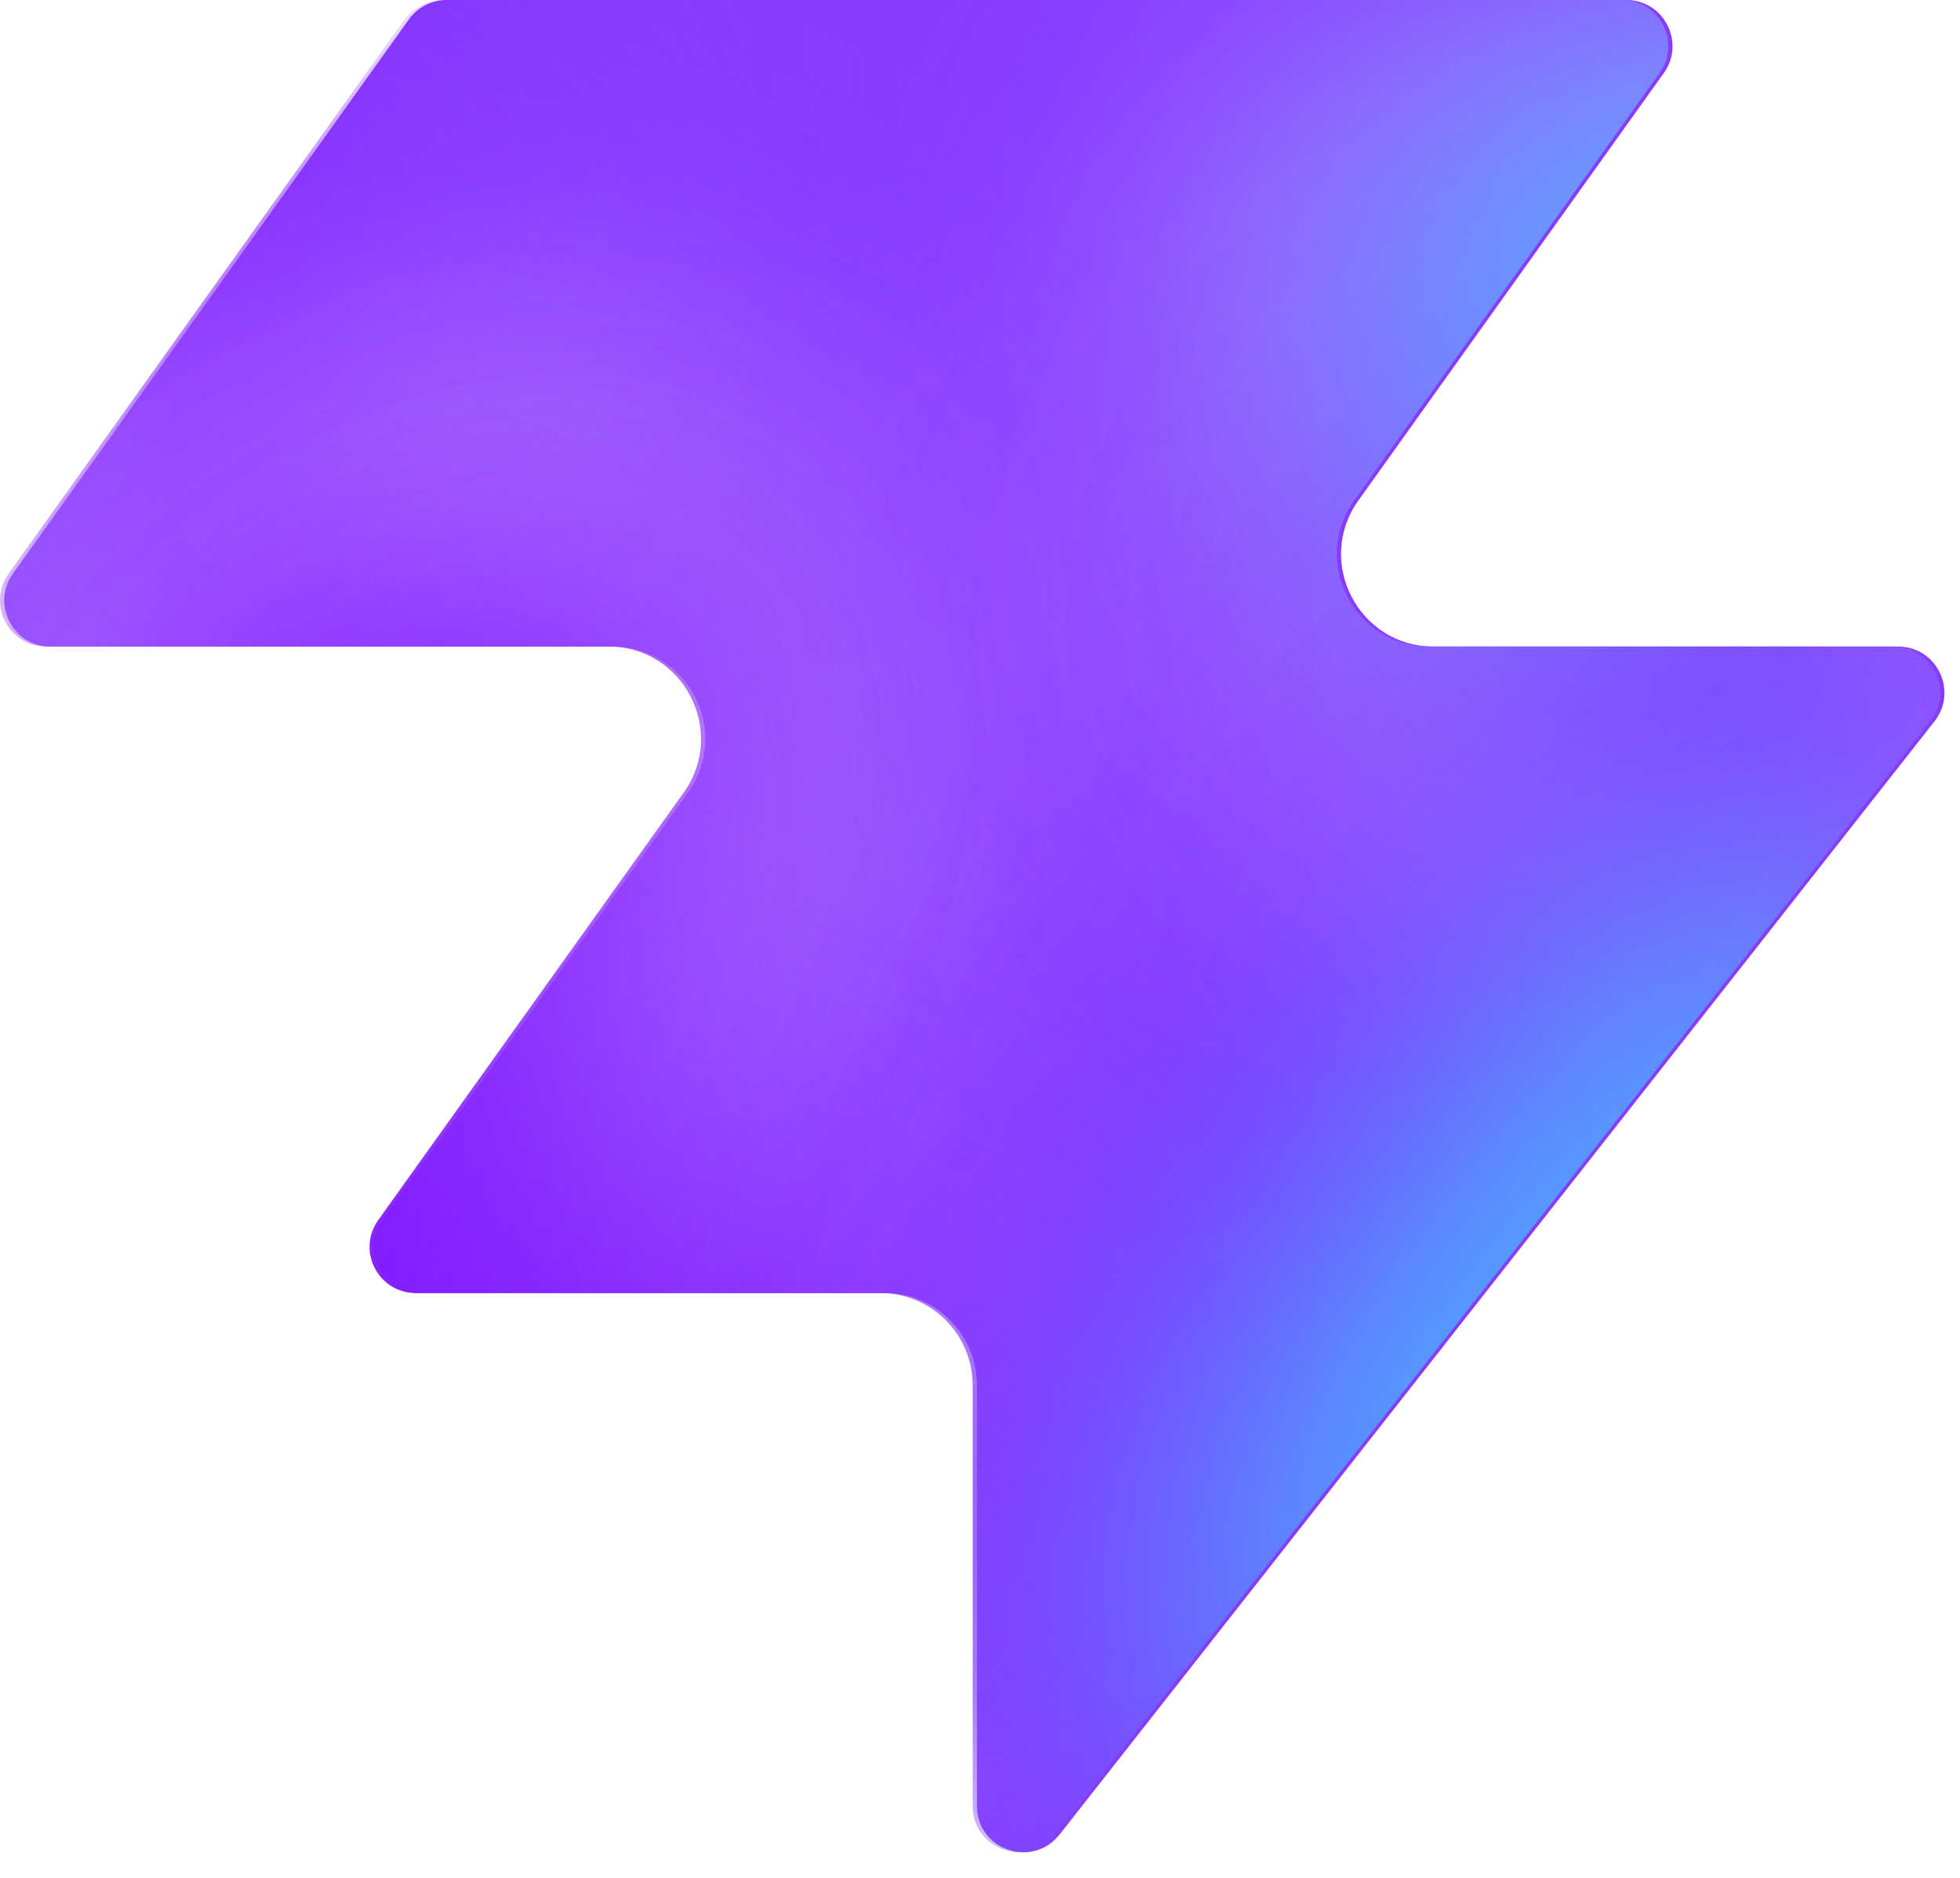
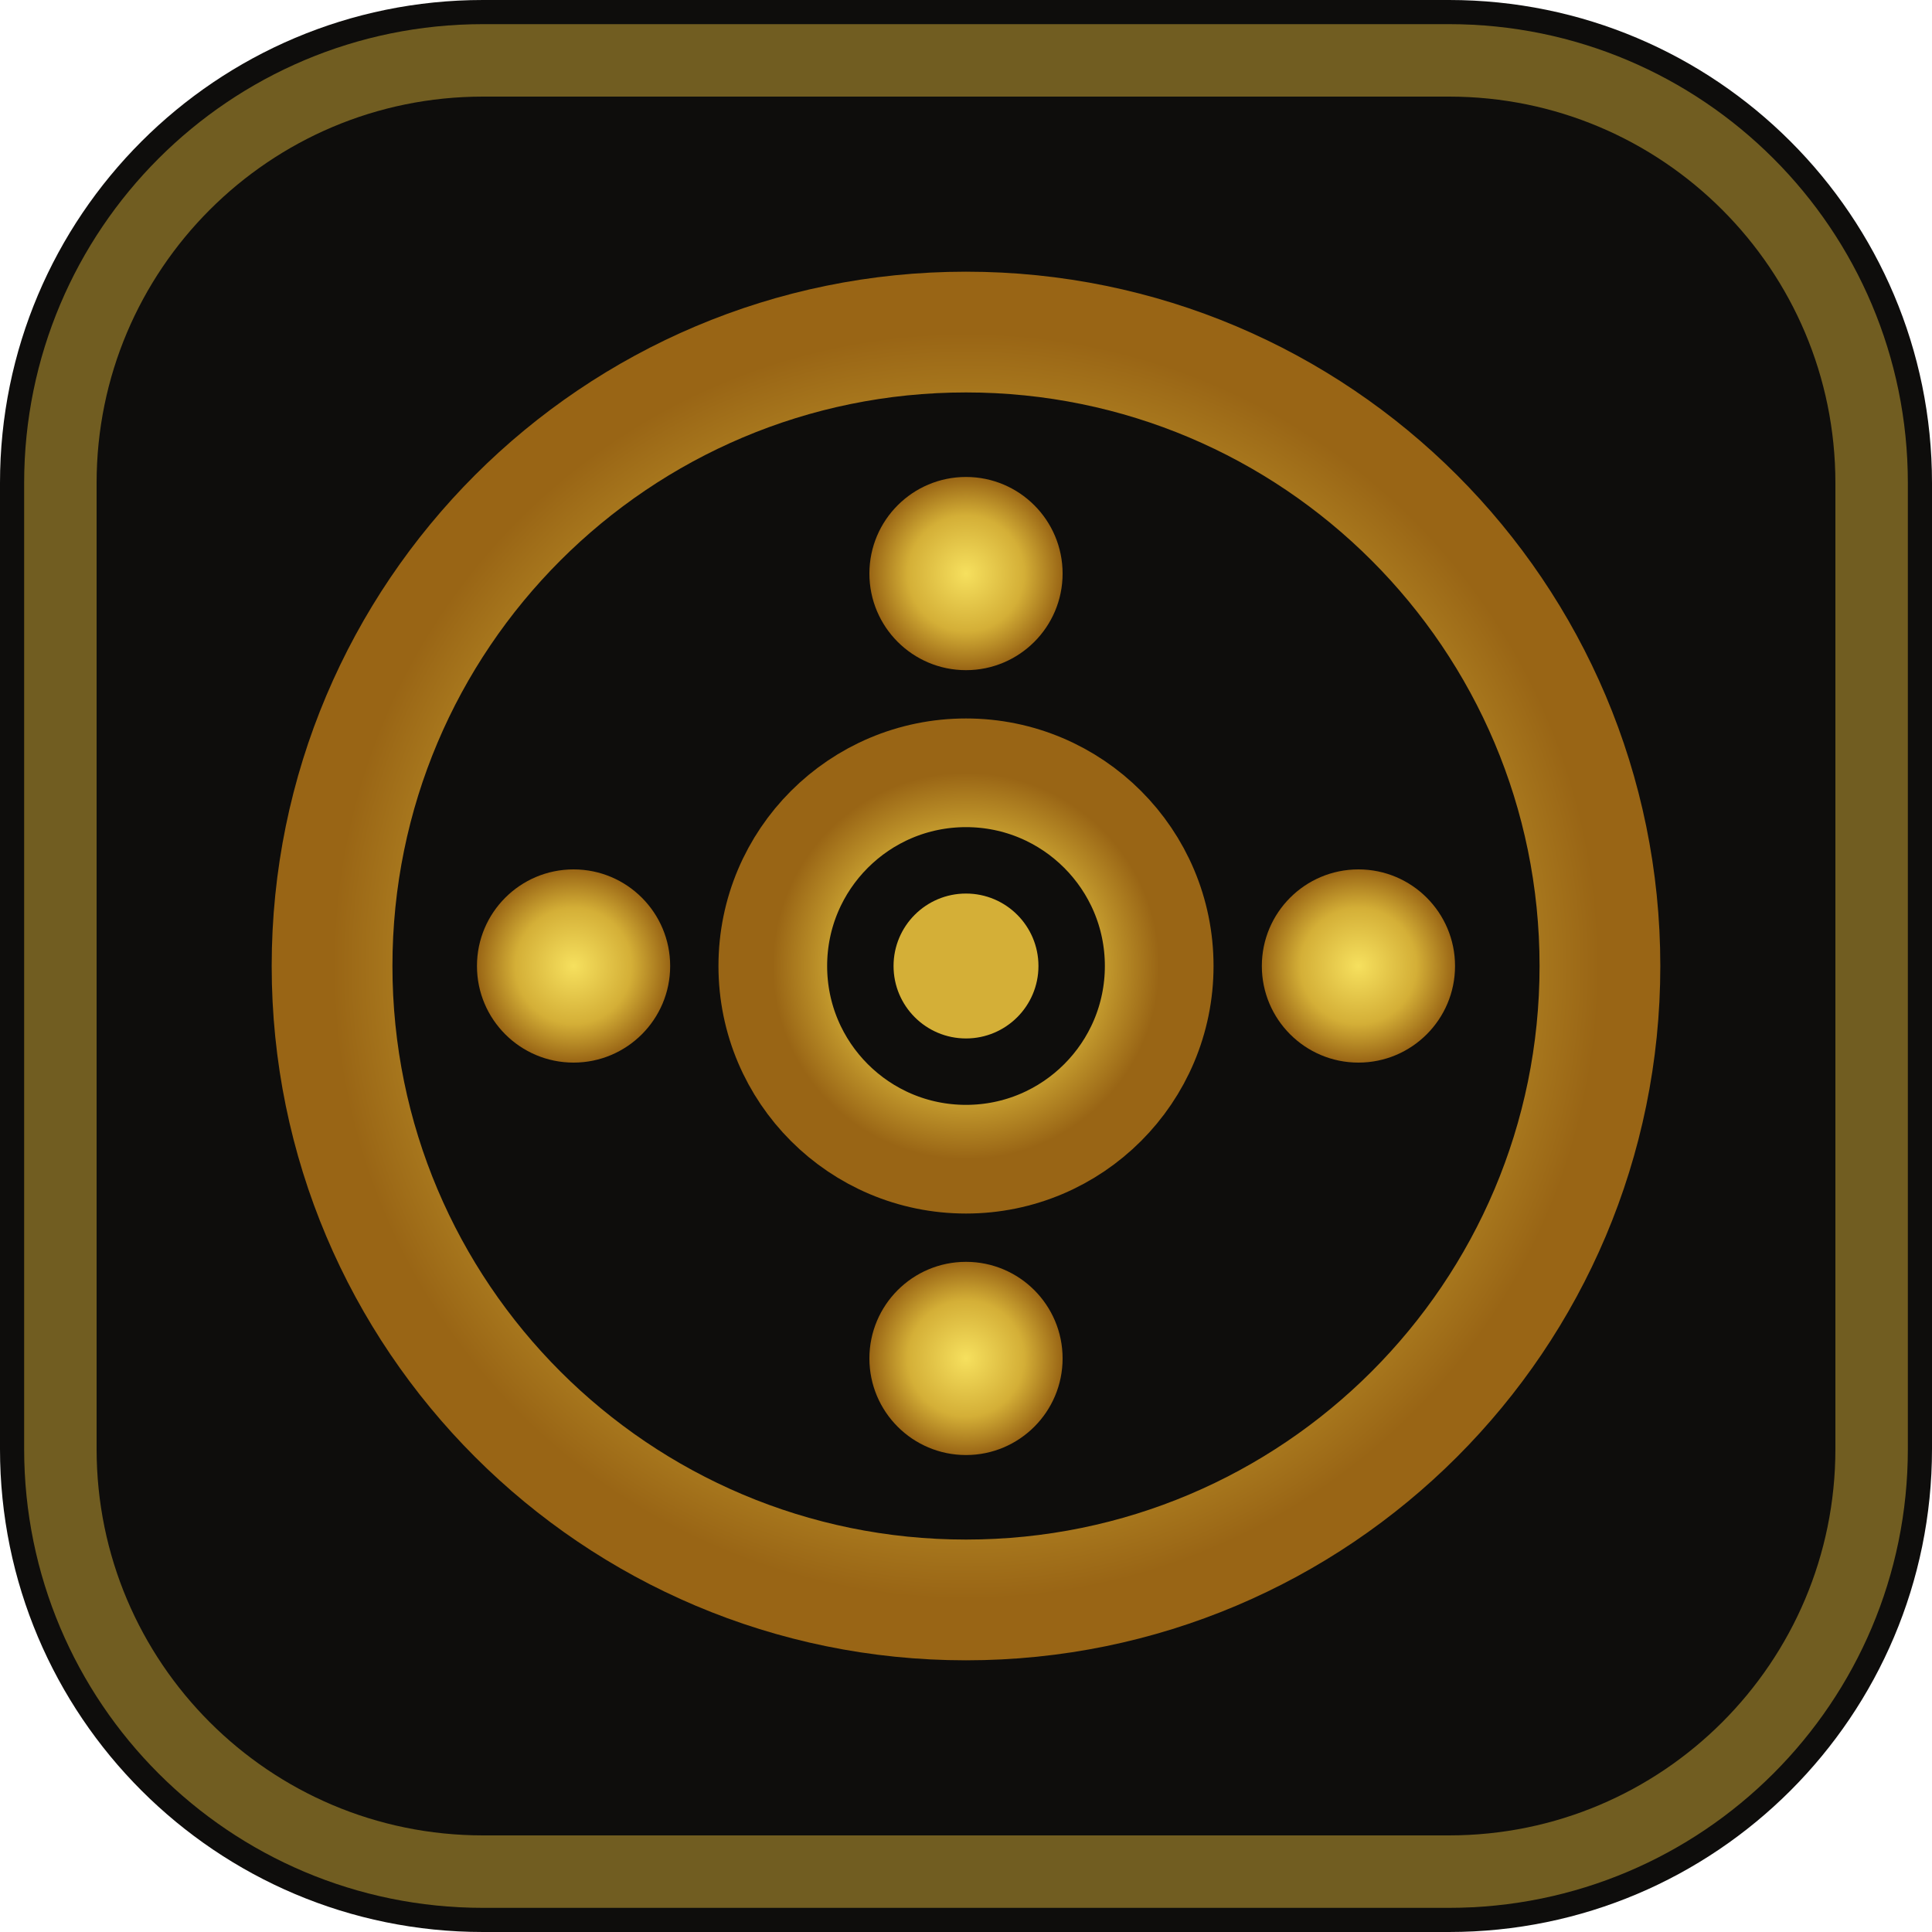
- <svg xmlns="http://www.w3.org/2000/svg" width="48" height="46" fill="none" viewBox="0 0 48 46">
-   <path fill="#863bff" d="M25.946 44.938c-.664.845-2.021.375-2.021-.698V33.937a2.26 2.26 0 0 0-2.262-2.262H10.287c-.92 0-1.456-1.04-.92-1.788l7.48-10.471c1.07-1.497 0-3.578-1.842-3.578H1.237c-.92 0-1.456-1.04-.92-1.788L10.013.474c.214-.297.556-.474.92-.474h28.894c.92 0 1.456 1.04.92 1.788l-7.48 10.471c-1.07 1.498 0 3.579 1.842 3.579h11.377c.943 0 1.473 1.088.89 1.83L25.947 44.94z" style="fill:#863bff;fill:color(display-p3 .525 .23 1);fill-opacity:1" />
-   <mask id="a" width="48" height="46" x="0" y="0" maskUnits="userSpaceOnUse" style="mask-type:alpha">
-     <path fill="#000" d="M25.842 44.938c-.664.844-2.021.375-2.021-.698V33.937a2.26 2.26 0 0 0-2.262-2.262H10.183c-.92 0-1.456-1.04-.92-1.788l7.48-10.471c1.07-1.498 0-3.579-1.842-3.579H1.133c-.92 0-1.456-1.04-.92-1.787L9.91.473c.214-.297.556-.474.92-.474h28.894c.92 0 1.456 1.04.92 1.788l-7.48 10.471c-1.07 1.498 0 3.578 1.842 3.578h11.377c.943 0 1.473 1.088.89 1.832L25.843 44.94z" style="fill:#000;fill-opacity:1" />
-   </mask>
-   <g mask="url(#a)">
-     <g filter="url(#b)">
-       <ellipse cx="5.508" cy="14.704" fill="#ede6ff" rx="5.508" ry="14.704" style="fill:#ede6ff;fill:color(display-p3 .927 .903 1);fill-opacity:1" transform="matrix(.00324 1 1 -.00324 -4.47 31.516)" />
-     </g>
-     <g filter="url(#c)">
-       <ellipse cx="10.399" cy="29.851" fill="#ede6ff" rx="10.399" ry="29.851" style="fill:#ede6ff;fill:color(display-p3 .927 .903 1);fill-opacity:1" transform="matrix(.00324 1 1 -.00324 -39.328 7.883)" />
-     </g>
-     <g filter="url(#d)">
-       <ellipse cx="5.508" cy="30.487" fill="#7e14ff" rx="5.508" ry="30.487" style="fill:#7e14ff;fill:color(display-p3 .492 .077 1);fill-opacity:1" transform="rotate(89.814 -25.913 -14.639)scale(1 -1)" />
-     </g>
-     <g filter="url(#e)">
-       <ellipse cx="5.508" cy="30.599" fill="#7e14ff" rx="5.508" ry="30.599" style="fill:#7e14ff;fill:color(display-p3 .492 .077 1);fill-opacity:1" transform="rotate(89.814 -32.644 -3.334)scale(1 -1)" />
-     </g>
-     <g filter="url(#f)">
-       <ellipse cx="5.508" cy="30.599" fill="#7e14ff" rx="5.508" ry="30.599" style="fill:#7e14ff;fill:color(display-p3 .492 .077 1);fill-opacity:1" transform="matrix(.00324 1 1 -.00324 -34.34 30.47)" />
-     </g>
-     <g filter="url(#g)">
-       <ellipse cx="14.072" cy="22.078" fill="#ede6ff" rx="14.072" ry="22.078" style="fill:#ede6ff;fill:color(display-p3 .927 .903 1);fill-opacity:1" transform="rotate(93.35 24.506 48.493)scale(-1 1)" />
-     </g>
-     <g filter="url(#h)">
-       <ellipse cx="3.47" cy="21.501" fill="#7e14ff" rx="3.47" ry="21.501" style="fill:#7e14ff;fill:color(display-p3 .492 .077 1);fill-opacity:1" transform="rotate(89.009 28.708 47.59)scale(-1 1)" />
-     </g>
-     <g filter="url(#i)">
-       <ellipse cx="3.47" cy="21.501" fill="#7e14ff" rx="3.47" ry="21.501" style="fill:#7e14ff;fill:color(display-p3 .492 .077 1);fill-opacity:1" transform="rotate(89.009 28.708 47.59)scale(-1 1)" />
-     </g>
-     <g filter="url(#j)">
-       <ellipse cx=".387" cy="8.972" fill="#7e14ff" rx="4.407" ry="29.108" style="fill:#7e14ff;fill:color(display-p3 .492 .077 1);fill-opacity:1" transform="rotate(39.51 .387 8.972)" />
-     </g>
-     <g filter="url(#k)">
-       <ellipse cx="47.523" cy="-6.092" fill="#7e14ff" rx="4.407" ry="29.108" style="fill:#7e14ff;fill:color(display-p3 .492 .077 1);fill-opacity:1" transform="rotate(37.892 47.523 -6.092)" />
-     </g>
-     <g filter="url(#l)">
-       <ellipse cx="41.412" cy="6.333" fill="#47bfff" rx="5.971" ry="9.665" style="fill:#47bfff;fill:color(display-p3 .28 .748 1);fill-opacity:1" transform="rotate(37.892 41.412 6.333)" />
-     </g>
-     <g filter="url(#m)">
-       <ellipse cx="-1.879" cy="38.332" fill="#7e14ff" rx="4.407" ry="29.108" style="fill:#7e14ff;fill:color(display-p3 .492 .077 1);fill-opacity:1" transform="rotate(37.892 -1.88 38.332)" />
-     </g>
-     <g filter="url(#n)">
-       <ellipse cx="-1.879" cy="38.332" fill="#7e14ff" rx="4.407" ry="29.108" style="fill:#7e14ff;fill:color(display-p3 .492 .077 1);fill-opacity:1" transform="rotate(37.892 -1.88 38.332)" />
-     </g>
-     <g filter="url(#o)">
-       <ellipse cx="35.651" cy="29.907" fill="#7e14ff" rx="4.407" ry="29.108" style="fill:#7e14ff;fill:color(display-p3 .492 .077 1);fill-opacity:1" transform="rotate(37.892 35.651 29.907)" />
-     </g>
-     <g filter="url(#p)">
-       <ellipse cx="38.418" cy="32.4" fill="#47bfff" rx="5.971" ry="15.297" style="fill:#47bfff;fill:color(display-p3 .28 .748 1);fill-opacity:1" transform="rotate(37.892 38.418 32.4)" />
-     </g>
-   </g>
+ <svg xmlns="http://www.w3.org/2000/svg" viewBox="0 0 32 32" width="32" height="32">
  <defs>
-     <filter id="b" width="60.045" height="41.654" x="-19.77" y="16.149" color-interpolation-filters="sRGB" filterUnits="userSpaceOnUse">
-       <feFlood flood-opacity="0" result="BackgroundImageFix" />
-       <feBlend in="SourceGraphic" in2="BackgroundImageFix" result="shape" />
-       <feGaussianBlur result="effect1_foregroundBlur_2002_17158" stdDeviation="7.659" />
-     </filter>
-     <filter id="c" width="90.34" height="51.437" x="-54.613" y="-7.533" color-interpolation-filters="sRGB" filterUnits="userSpaceOnUse">
-       <feFlood flood-opacity="0" result="BackgroundImageFix" />
-       <feBlend in="SourceGraphic" in2="BackgroundImageFix" result="shape" />
-       <feGaussianBlur result="effect1_foregroundBlur_2002_17158" stdDeviation="7.659" />
-     </filter>
-     <filter id="d" width="79.355" height="29.4" x="-49.64" y="2.03" color-interpolation-filters="sRGB" filterUnits="userSpaceOnUse">
-       <feFlood flood-opacity="0" result="BackgroundImageFix" />
-       <feBlend in="SourceGraphic" in2="BackgroundImageFix" result="shape" />
-       <feGaussianBlur result="effect1_foregroundBlur_2002_17158" stdDeviation="4.596" />
-     </filter>
-     <filter id="e" width="79.579" height="29.4" x="-45.045" y="20.029" color-interpolation-filters="sRGB" filterUnits="userSpaceOnUse">
-       <feFlood flood-opacity="0" result="BackgroundImageFix" />
-       <feBlend in="SourceGraphic" in2="BackgroundImageFix" result="shape" />
-       <feGaussianBlur result="effect1_foregroundBlur_2002_17158" stdDeviation="4.596" />
-     </filter>
-     <filter id="f" width="79.579" height="29.4" x="-43.513" y="21.178" color-interpolation-filters="sRGB" filterUnits="userSpaceOnUse">
-       <feFlood flood-opacity="0" result="BackgroundImageFix" />
-       <feBlend in="SourceGraphic" in2="BackgroundImageFix" result="shape" />
-       <feGaussianBlur result="effect1_foregroundBlur_2002_17158" stdDeviation="4.596" />
-     </filter>
-     <filter id="g" width="74.749" height="58.852" x="15.756" y="-17.901" color-interpolation-filters="sRGB" filterUnits="userSpaceOnUse">
-       <feFlood flood-opacity="0" result="BackgroundImageFix" />
-       <feBlend in="SourceGraphic" in2="BackgroundImageFix" result="shape" />
-       <feGaussianBlur result="effect1_foregroundBlur_2002_17158" stdDeviation="7.659" />
-     </filter>
-     <filter id="h" width="61.377" height="25.362" x="23.548" y="2.284" color-interpolation-filters="sRGB" filterUnits="userSpaceOnUse">
-       <feFlood flood-opacity="0" result="BackgroundImageFix" />
-       <feBlend in="SourceGraphic" in2="BackgroundImageFix" result="shape" />
-       <feGaussianBlur result="effect1_foregroundBlur_2002_17158" stdDeviation="4.596" />
-     </filter>
-     <filter id="i" width="61.377" height="25.362" x="23.548" y="2.284" color-interpolation-filters="sRGB" filterUnits="userSpaceOnUse">
-       <feFlood flood-opacity="0" result="BackgroundImageFix" />
-       <feBlend in="SourceGraphic" in2="BackgroundImageFix" result="shape" />
-       <feGaussianBlur result="effect1_foregroundBlur_2002_17158" stdDeviation="4.596" />
-     </filter>
-     <filter id="j" width="56.045" height="63.649" x="-27.636" y="-22.853" color-interpolation-filters="sRGB" filterUnits="userSpaceOnUse">
-       <feFlood flood-opacity="0" result="BackgroundImageFix" />
-       <feBlend in="SourceGraphic" in2="BackgroundImageFix" result="shape" />
-       <feGaussianBlur result="effect1_foregroundBlur_2002_17158" stdDeviation="4.596" />
-     </filter>
-     <filter id="k" width="54.814" height="64.646" x="20.116" y="-38.415" color-interpolation-filters="sRGB" filterUnits="userSpaceOnUse">
-       <feFlood flood-opacity="0" result="BackgroundImageFix" />
-       <feBlend in="SourceGraphic" in2="BackgroundImageFix" result="shape" />
-       <feGaussianBlur result="effect1_foregroundBlur_2002_17158" stdDeviation="4.596" />
-     </filter>
-     <filter id="l" width="33.541" height="35.313" x="24.641" y="-11.323" color-interpolation-filters="sRGB" filterUnits="userSpaceOnUse">
-       <feFlood flood-opacity="0" result="BackgroundImageFix" />
-       <feBlend in="SourceGraphic" in2="BackgroundImageFix" result="shape" />
-       <feGaussianBlur result="effect1_foregroundBlur_2002_17158" stdDeviation="4.596" />
-     </filter>
-     <filter id="m" width="54.814" height="64.646" x="-29.286" y="6.009" color-interpolation-filters="sRGB" filterUnits="userSpaceOnUse">
-       <feFlood flood-opacity="0" result="BackgroundImageFix" />
-       <feBlend in="SourceGraphic" in2="BackgroundImageFix" result="shape" />
-       <feGaussianBlur result="effect1_foregroundBlur_2002_17158" stdDeviation="4.596" />
-     </filter>
-     <filter id="n" width="54.814" height="64.646" x="-29.286" y="6.009" color-interpolation-filters="sRGB" filterUnits="userSpaceOnUse">
-       <feFlood flood-opacity="0" result="BackgroundImageFix" />
-       <feBlend in="SourceGraphic" in2="BackgroundImageFix" result="shape" />
-       <feGaussianBlur result="effect1_foregroundBlur_2002_17158" stdDeviation="4.596" />
-     </filter>
-     <filter id="o" width="54.814" height="64.646" x="8.244" y="-2.416" color-interpolation-filters="sRGB" filterUnits="userSpaceOnUse">
-       <feFlood flood-opacity="0" result="BackgroundImageFix" />
-       <feBlend in="SourceGraphic" in2="BackgroundImageFix" result="shape" />
-       <feGaussianBlur result="effect1_foregroundBlur_2002_17158" stdDeviation="4.596" />
-     </filter>
-     <filter id="p" width="39.409" height="43.623" x="18.713" y="10.588" color-interpolation-filters="sRGB" filterUnits="userSpaceOnUse">
-       <feFlood flood-opacity="0" result="BackgroundImageFix" />
-       <feBlend in="SourceGraphic" in2="BackgroundImageFix" result="shape" />
-       <feGaussianBlur result="effect1_foregroundBlur_2002_17158" stdDeviation="4.596" />
-     </filter>
+     <radialGradient id="goldGrad" cx="50%" cy="50%" r="50%">
+       <stop offset="0%" stop-color="#f6e05e" />
+       <stop offset="60%" stop-color="#d4af37" />
+       <stop offset="100%" stop-color="#996515" />
+     </radialGradient>
  </defs>
+   <rect width="32" height="32" rx="8" fill="#0e0d0c" />
+   <rect x="1" y="1" width="30" height="30" rx="7" fill="none" stroke="#d4af37" stroke-width="1.2" stroke-opacity="0.5" />
+   <circle cx="16" cy="16" r="10.5" fill="none" stroke="url(#goldGrad)" stroke-width="2" />
+   <circle cx="16" cy="16" r="3.2" fill="#0e0d0c" stroke="url(#goldGrad)" stroke-width="1.8" />
+   <circle cx="16" cy="16" r="1.2" fill="#d4af37" />
+   <circle cx="16" cy="9.5" r="1.6" fill="url(#goldGrad)" />
+   <circle cx="16" cy="22.5" r="1.6" fill="url(#goldGrad)" />
+   <circle cx="9.5" cy="16" r="1.6" fill="url(#goldGrad)" />
+   <circle cx="22.5" cy="16" r="1.6" fill="url(#goldGrad)" />
</svg>
